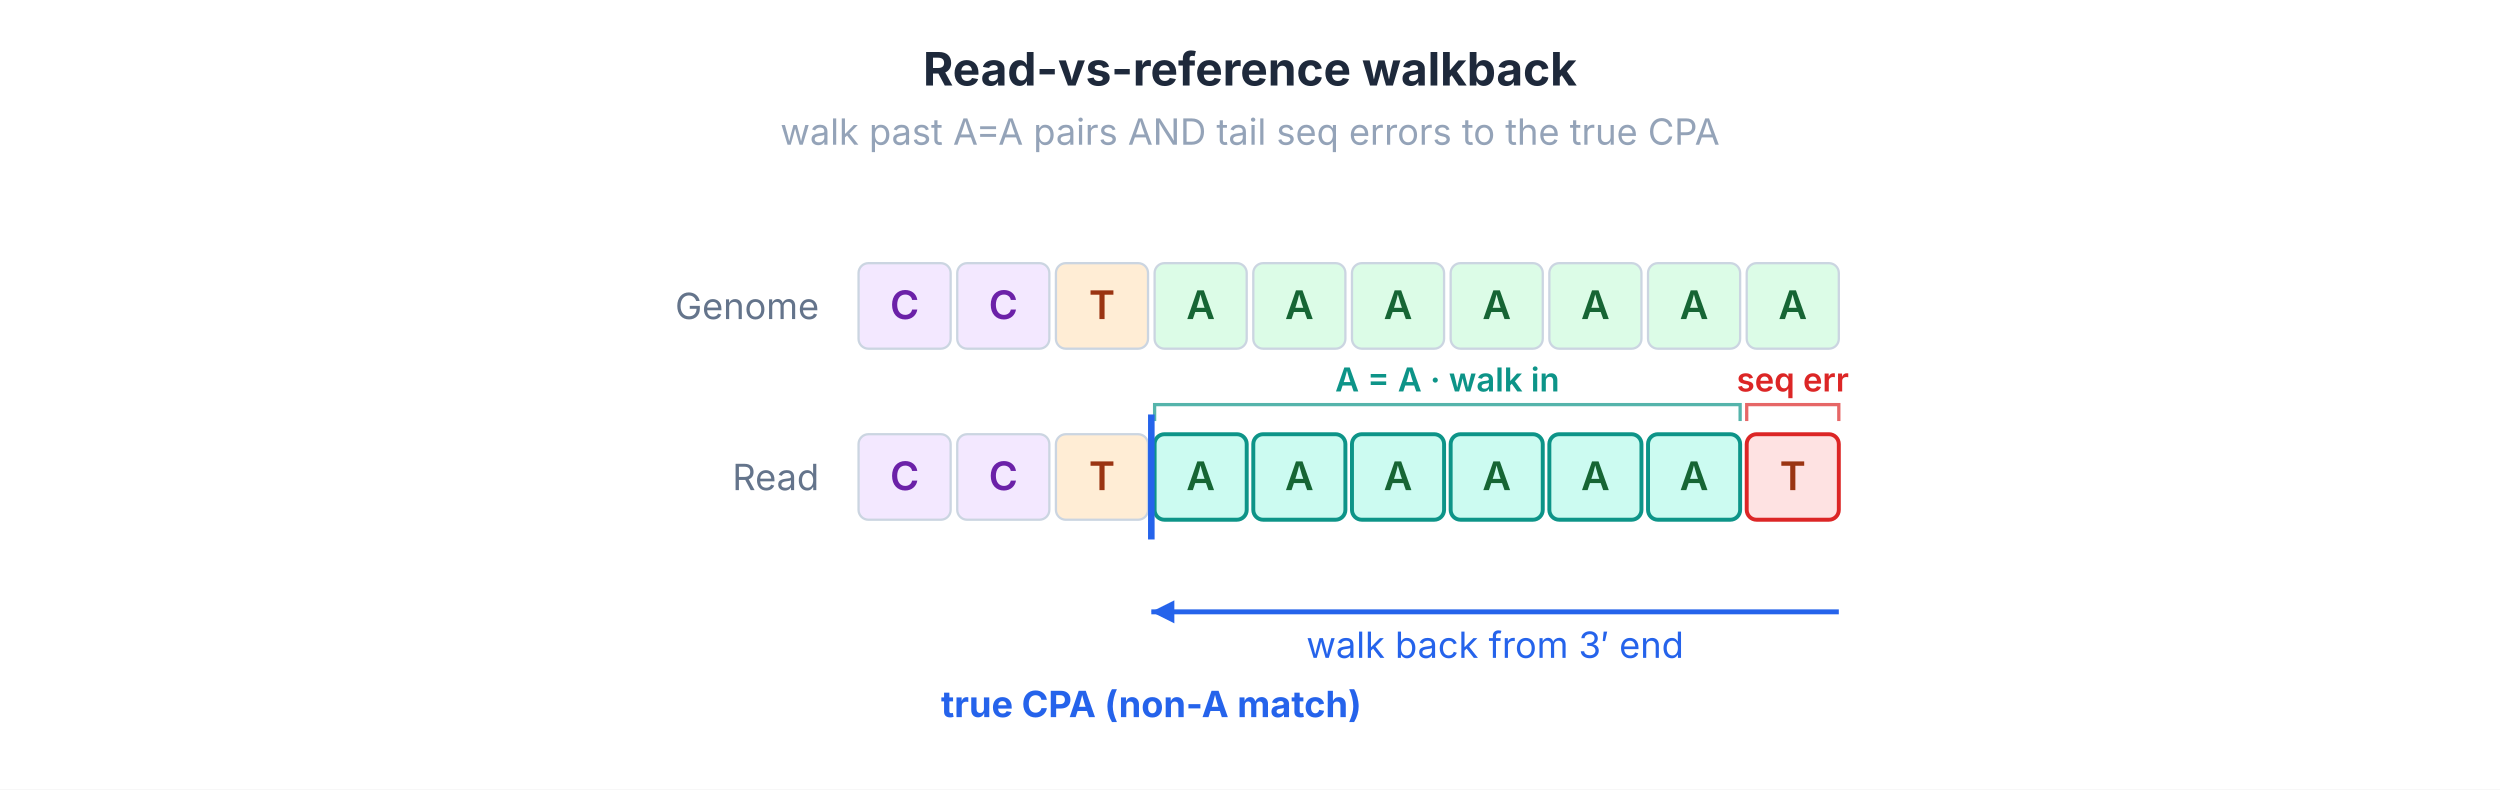
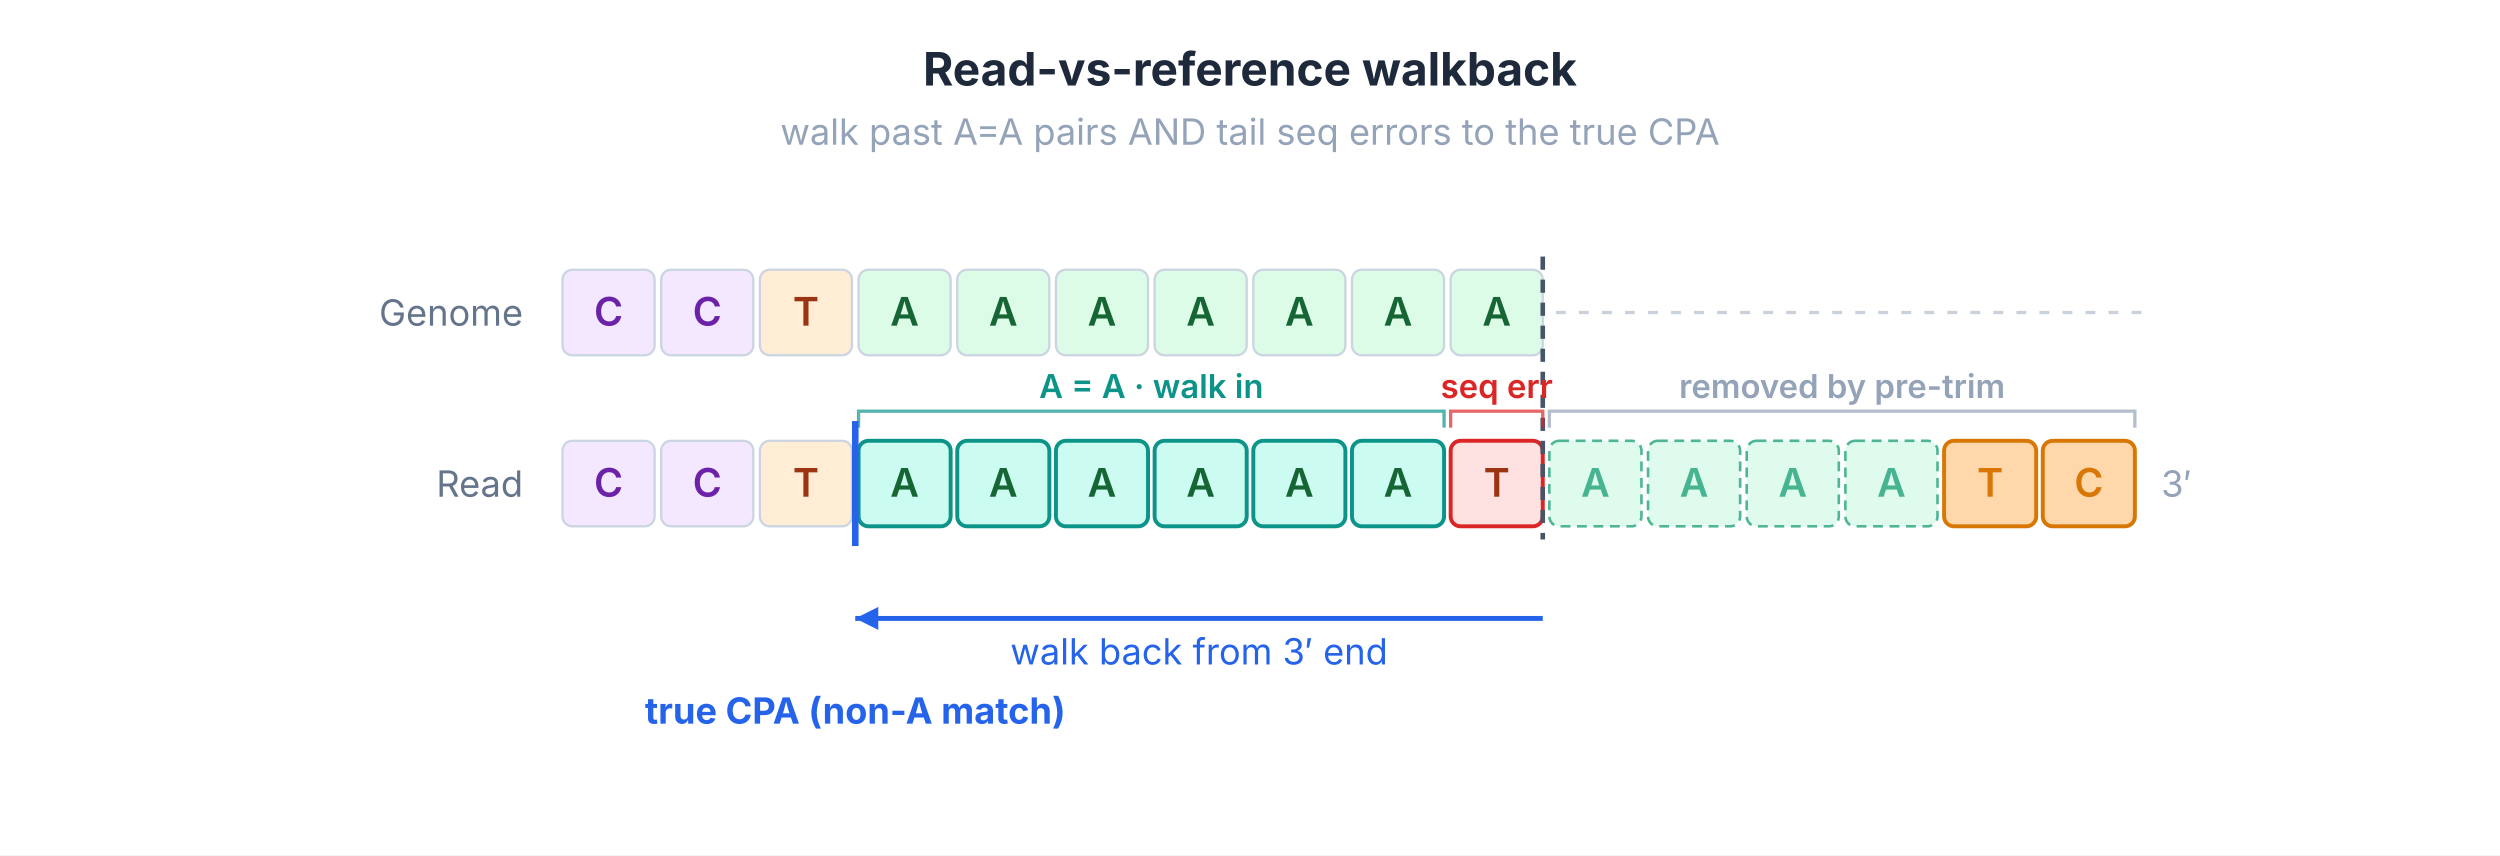
- <svg xmlns="http://www.w3.org/2000/svg" width="760" height="240" viewBox="0 0 760 240">
+ <svg xmlns="http://www.w3.org/2000/svg" width="760" height="260" viewBox="0 0 760 260">
  <defs>
    <marker id="arr" markerWidth="7" markerHeight="7" refX="7" refY="3.5" orient="auto" markerUnits="userSpaceOnUse">
      <path d="M0,0 L0,7 L7,3.5 z" fill="#2563eb" />
    </marker>
  </defs>
-   <rect fill="#ffffff" width="760" height="240" />
+   <rect fill="#ffffff" width="760" height="260" />
  <g font-family="Inter, Helvetica Neue, Helvetica, Arial, sans-serif">
    <text fill="#1e293b" font-size="14" font-weight="700" text-anchor="middle" x="380.0" y="26">Read-vs-reference walkback</text>
    <text fill="#94a3b8" font-size="11" font-weight="400" text-anchor="middle" x="380.0" y="44">walk past A=A pairs AND tail seq errors to the true CPA</text>
-     <text fill="#64748b" font-size="11" font-weight="400" text-anchor="end" x="249" y="97.0">Genome</text>
-     <text fill="#64748b" font-size="11" font-weight="400" text-anchor="end" x="249" y="149.0">Read</text>
-     <rect fill="#f3e8ff" height="26" rx="3" width="28" x="261" y="80" stroke="#cbd5e1" stroke-width="0.7" />
-     <text fill="#6b21a8" font-size="12" font-weight="600" text-anchor="middle" x="275.0" y="97.0">C</text>
-     <rect fill="#f3e8ff" height="26" rx="3" width="28" x="291" y="80" stroke="#cbd5e1" stroke-width="0.7" />
-     <text fill="#6b21a8" font-size="12" font-weight="600" text-anchor="middle" x="305.0" y="97.0">C</text>
-     <rect fill="#ffedd5" height="26" rx="3" width="28" x="321" y="80" stroke="#cbd5e1" stroke-width="0.7" />
-     <text fill="#9a3412" font-size="12" font-weight="600" text-anchor="middle" x="335.0" y="97.0">T</text>
-     <rect fill="#dcfce7" height="26" rx="3" width="28" x="351" y="80" stroke="#cbd5e1" stroke-width="0.7" />
-     <text fill="#166534" font-size="12" font-weight="600" text-anchor="middle" x="365.0" y="97.0">A</text>
-     <rect fill="#dcfce7" height="26" rx="3" width="28" x="381" y="80" stroke="#cbd5e1" stroke-width="0.7" />
-     <text fill="#166534" font-size="12" font-weight="600" text-anchor="middle" x="395.0" y="97.0">A</text>
-     <rect fill="#dcfce7" height="26" rx="3" width="28" x="411" y="80" stroke="#cbd5e1" stroke-width="0.7" />
-     <text fill="#166534" font-size="12" font-weight="600" text-anchor="middle" x="425.0" y="97.0">A</text>
-     <rect fill="#dcfce7" height="26" rx="3" width="28" x="441" y="80" stroke="#cbd5e1" stroke-width="0.7" />
-     <text fill="#166534" font-size="12" font-weight="600" text-anchor="middle" x="455.0" y="97.0">A</text>
-     <rect fill="#dcfce7" height="26" rx="3" width="28" x="471" y="80" stroke="#cbd5e1" stroke-width="0.7" />
-     <text fill="#166534" font-size="12" font-weight="600" text-anchor="middle" x="485.0" y="97.0">A</text>
-     <rect fill="#dcfce7" height="26" rx="3" width="28" x="501" y="80" stroke="#cbd5e1" stroke-width="0.7" />
-     <text fill="#166534" font-size="12" font-weight="600" text-anchor="middle" x="515.0" y="97.0">A</text>
-     <rect fill="#dcfce7" height="26" rx="3" width="28" x="531" y="80" stroke="#cbd5e1" stroke-width="0.7" />
-     <text fill="#166534" font-size="12" font-weight="600" text-anchor="middle" x="545.0" y="97.0">A</text>
-     <rect fill="#f3e8ff" height="26" rx="3" width="28" x="261" y="132" stroke="#cbd5e1" stroke-width="0.7" />
-     <text fill="#6b21a8" font-size="12" font-weight="600" text-anchor="middle" x="275.0" y="149.0">C</text>
-     <rect fill="#f3e8ff" height="26" rx="3" width="28" x="291" y="132" stroke="#cbd5e1" stroke-width="0.7" />
-     <text fill="#6b21a8" font-size="12" font-weight="600" text-anchor="middle" x="305.0" y="149.0">C</text>
-     <rect fill="#ffedd5" height="26" rx="3" width="28" x="321" y="132" stroke="#cbd5e1" stroke-width="0.7" />
-     <text fill="#9a3412" font-size="12" font-weight="600" text-anchor="middle" x="335.0" y="149.0">T</text>
-     <rect fill="#ccfbf1" height="26" rx="3" width="28" x="351" y="132" stroke="#0d9488" stroke-width="1.2" />
-     <text fill="#166534" font-size="12" font-weight="600" text-anchor="middle" x="365.0" y="149.0">A</text>
-     <rect fill="#ccfbf1" height="26" rx="3" width="28" x="381" y="132" stroke="#0d9488" stroke-width="1.2" />
-     <text fill="#166534" font-size="12" font-weight="600" text-anchor="middle" x="395.0" y="149.0">A</text>
-     <rect fill="#ccfbf1" height="26" rx="3" width="28" x="411" y="132" stroke="#0d9488" stroke-width="1.2" />
-     <text fill="#166534" font-size="12" font-weight="600" text-anchor="middle" x="425.0" y="149.0">A</text>
-     <rect fill="#ccfbf1" height="26" rx="3" width="28" x="441" y="132" stroke="#0d9488" stroke-width="1.2" />
-     <text fill="#166534" font-size="12" font-weight="600" text-anchor="middle" x="455.0" y="149.0">A</text>
-     <rect fill="#ccfbf1" height="26" rx="3" width="28" x="471" y="132" stroke="#0d9488" stroke-width="1.2" />
-     <text fill="#166534" font-size="12" font-weight="600" text-anchor="middle" x="485.0" y="149.0">A</text>
-     <rect fill="#ccfbf1" height="26" rx="3" width="28" x="501" y="132" stroke="#0d9488" stroke-width="1.2" />
-     <text fill="#166534" font-size="12" font-weight="600" text-anchor="middle" x="515.0" y="149.0">A</text>
-     <rect fill="#fee2e2" height="26" rx="3" width="28" x="531" y="132" stroke="#dc2626" stroke-width="1.2" />
-     <text fill="#9a3412" font-size="12" font-weight="600" text-anchor="middle" x="545.0" y="149.0">T</text>
-     <path d="M351,128 L351,123 L529,123 L529,128" fill="none" stroke="#0d9488" stroke-width="1" opacity="0.7" />
-     <text fill="#0d9488" font-size="10" font-weight="600" text-anchor="middle" x="440.0" y="119">A = A · walk in</text>
-     <path d="M531,128 L531,123 L559,123 L559,128" fill="none" stroke="#dc2626" stroke-width="1" opacity="0.7" />
-     <text fill="#dc2626" font-size="10" font-weight="600" text-anchor="middle" x="545.0" y="119">seq err</text>
-     <line stroke="#2563eb" stroke-width="2" x1="350" x2="350" y1="126" y2="164" />
-     <line stroke="#2563eb" stroke-width="1.5" x1="559" x2="350" y1="186" y2="186" />
-     <polygon fill="#2563eb" points="350,186 357,182.5 357,189.5" />
-     <text fill="#2563eb" font-size="11" font-weight="400" text-anchor="middle" x="454.5" y="200">walk back from 3′ end</text>
-     <text fill="#2563eb" font-size="11" font-weight="700" text-anchor="middle" x="350" y="218">true CPA (non-A match)</text>
+     <text fill="#64748b" font-size="11" font-weight="400" text-anchor="end" x="159" y="99.0">Genome</text>
+     <text fill="#64748b" font-size="11" font-weight="400" text-anchor="end" x="159" y="151.0">Read</text>
+     <rect fill="#f3e8ff" height="26" rx="3" width="28" x="171" y="82" stroke="#cbd5e1" stroke-width="0.7" />
+     <text fill="#6b21a8" font-size="12" font-weight="600" text-anchor="middle" x="185.0" y="99.0">C</text>
+     <rect fill="#f3e8ff" height="26" rx="3" width="28" x="201" y="82" stroke="#cbd5e1" stroke-width="0.7" />
+     <text fill="#6b21a8" font-size="12" font-weight="600" text-anchor="middle" x="215.0" y="99.0">C</text>
+     <rect fill="#ffedd5" height="26" rx="3" width="28" x="231" y="82" stroke="#cbd5e1" stroke-width="0.7" />
+     <text fill="#9a3412" font-size="12" font-weight="600" text-anchor="middle" x="245.0" y="99.0">T</text>
+     <rect fill="#dcfce7" height="26" rx="3" width="28" x="261" y="82" stroke="#cbd5e1" stroke-width="0.7" />
+     <text fill="#166534" font-size="12" font-weight="600" text-anchor="middle" x="275.0" y="99.0">A</text>
+     <rect fill="#dcfce7" height="26" rx="3" width="28" x="291" y="82" stroke="#cbd5e1" stroke-width="0.7" />
+     <text fill="#166534" font-size="12" font-weight="600" text-anchor="middle" x="305.0" y="99.0">A</text>
+     <rect fill="#dcfce7" height="26" rx="3" width="28" x="321" y="82" stroke="#cbd5e1" stroke-width="0.7" />
+     <text fill="#166534" font-size="12" font-weight="600" text-anchor="middle" x="335.0" y="99.0">A</text>
+     <rect fill="#dcfce7" height="26" rx="3" width="28" x="351" y="82" stroke="#cbd5e1" stroke-width="0.7" />
+     <text fill="#166534" font-size="12" font-weight="600" text-anchor="middle" x="365.0" y="99.0">A</text>
+     <rect fill="#dcfce7" height="26" rx="3" width="28" x="381" y="82" stroke="#cbd5e1" stroke-width="0.7" />
+     <text fill="#166534" font-size="12" font-weight="600" text-anchor="middle" x="395.0" y="99.0">A</text>
+     <rect fill="#dcfce7" height="26" rx="3" width="28" x="411" y="82" stroke="#cbd5e1" stroke-width="0.7" />
+     <text fill="#166534" font-size="12" font-weight="600" text-anchor="middle" x="425.0" y="99.0">A</text>
+     <rect fill="#dcfce7" height="26" rx="3" width="28" x="441" y="82" stroke="#cbd5e1" stroke-width="0.7" />
+     <text fill="#166534" font-size="12" font-weight="600" text-anchor="middle" x="455.0" y="99.0">A</text>
+     <line x1="473" x2="653" y1="95.0" y2="95.0" stroke="#94a3b8" stroke-width="1" stroke-dasharray="3,4" opacity="0.5" />
+     <rect fill="#f3e8ff" height="26" rx="3" width="28" x="171" y="134" stroke="#cbd5e1" stroke-width="0.7" />
+     <text fill="#6b21a8" font-size="12" font-weight="600" text-anchor="middle" x="185.0" y="151.0">C</text>
+     <rect fill="#f3e8ff" height="26" rx="3" width="28" x="201" y="134" stroke="#cbd5e1" stroke-width="0.7" />
+     <text fill="#6b21a8" font-size="12" font-weight="600" text-anchor="middle" x="215.0" y="151.0">C</text>
+     <rect fill="#ffedd5" height="26" rx="3" width="28" x="231" y="134" stroke="#cbd5e1" stroke-width="0.7" />
+     <text fill="#9a3412" font-size="12" font-weight="600" text-anchor="middle" x="245.0" y="151.0">T</text>
+     <rect fill="#ccfbf1" height="26" rx="3" width="28" x="261" y="134" stroke="#0d9488" stroke-width="1.2" />
+     <text fill="#166534" font-size="12" font-weight="600" text-anchor="middle" x="275.0" y="151.0">A</text>
+     <rect fill="#ccfbf1" height="26" rx="3" width="28" x="291" y="134" stroke="#0d9488" stroke-width="1.2" />
+     <text fill="#166534" font-size="12" font-weight="600" text-anchor="middle" x="305.0" y="151.0">A</text>
+     <rect fill="#ccfbf1" height="26" rx="3" width="28" x="321" y="134" stroke="#0d9488" stroke-width="1.2" />
+     <text fill="#166534" font-size="12" font-weight="600" text-anchor="middle" x="335.0" y="151.0">A</text>
+     <rect fill="#ccfbf1" height="26" rx="3" width="28" x="351" y="134" stroke="#0d9488" stroke-width="1.2" />
+     <text fill="#166534" font-size="12" font-weight="600" text-anchor="middle" x="365.0" y="151.0">A</text>
+     <rect fill="#ccfbf1" height="26" rx="3" width="28" x="381" y="134" stroke="#0d9488" stroke-width="1.2" />
+     <text fill="#166534" font-size="12" font-weight="600" text-anchor="middle" x="395.0" y="151.0">A</text>
+     <rect fill="#ccfbf1" height="26" rx="3" width="28" x="411" y="134" stroke="#0d9488" stroke-width="1.2" />
+     <text fill="#166534" font-size="12" font-weight="600" text-anchor="middle" x="425.0" y="151.0">A</text>
+     <rect fill="#fee2e2" height="26" rx="3" width="28" x="441" y="134" stroke="#dc2626" stroke-width="1.2" />
+     <text fill="#9a3412" font-size="12" font-weight="600" text-anchor="middle" x="455.0" y="151.0">T</text>
+     <line stroke="#475569" stroke-width="1.4" stroke-dasharray="4,3" x1="469" x2="469" y1="78" y2="164" />
+     <rect fill="#d1fae5" height="26" rx="3" width="28" x="471" y="134" stroke="#059669" stroke-width="0.8" stroke-dasharray="3,2" opacity="0.7" />
+     <text fill="#059669" font-size="12" font-weight="600" text-anchor="middle" x="485.0" y="151.0" opacity="0.7">A</text>
+     <rect fill="#d1fae5" height="26" rx="3" width="28" x="501" y="134" stroke="#059669" stroke-width="0.8" stroke-dasharray="3,2" opacity="0.7" />
+     <text fill="#059669" font-size="12" font-weight="600" text-anchor="middle" x="515.0" y="151.0" opacity="0.7">A</text>
+     <rect fill="#d1fae5" height="26" rx="3" width="28" x="531" y="134" stroke="#059669" stroke-width="0.8" stroke-dasharray="3,2" opacity="0.7" />
+     <text fill="#059669" font-size="12" font-weight="600" text-anchor="middle" x="545.0" y="151.0" opacity="0.7">A</text>
+     <rect fill="#d1fae5" height="26" rx="3" width="28" x="561" y="134" stroke="#059669" stroke-width="0.8" stroke-dasharray="3,2" opacity="0.7" />
+     <text fill="#059669" font-size="12" font-weight="600" text-anchor="middle" x="575.0" y="151.0" opacity="0.7">A</text>
+     <rect fill="#fed7aa" height="26" rx="3" width="28" x="591" y="134" stroke="#d97706" stroke-width="1.2" />
+     <text fill="#d97706" font-size="12" font-weight="600" text-anchor="middle" x="605.0" y="151.0">T</text>
+     <rect fill="#fed7aa" height="26" rx="3" width="28" x="621" y="134" stroke="#d97706" stroke-width="1.2" />
+     <text fill="#d97706" font-size="12" font-weight="600" text-anchor="middle" x="635.0" y="151.0">C</text>
+     <text fill="#94a3b8" font-size="11" font-weight="400" text-anchor="start" x="657" y="151.0">3′</text>
+     <path d="M261,130 L261,125 L439,125 L439,130" fill="none" stroke="#0d9488" stroke-width="1" opacity="0.7" />
+     <text fill="#0d9488" font-size="10" font-weight="600" text-anchor="middle" x="350.0" y="121">A = A · walk in</text>
+     <path d="M441,130 L441,125 L469,125 L469,130" fill="none" stroke="#dc2626" stroke-width="1" opacity="0.7" />
+     <text fill="#dc2626" font-size="10" font-weight="600" text-anchor="middle" x="455.0" y="121">seq err</text>
+     <path d="M471,130 L471,125 L649,125 L649,130" fill="none" stroke="#94a3b8" stroke-width="1" opacity="0.7" />
+     <text fill="#94a3b8" font-size="10" font-weight="600" text-anchor="middle" x="560.0" y="121">removed by pre-trim</text>
+     <line stroke="#2563eb" stroke-width="2" x1="260" x2="260" y1="128" y2="166" />
+     <line stroke="#2563eb" stroke-width="1.5" x1="469" x2="260" y1="188" y2="188" />
+     <polygon fill="#2563eb" points="260,188 267,184.5 267,191.5" />
+     <text fill="#2563eb" font-size="11" font-weight="400" text-anchor="middle" x="364.5" y="202">walk back from 3′ end</text>
+     <text fill="#2563eb" font-size="11" font-weight="700" text-anchor="middle" x="260" y="220">true CPA (non-A match)</text>
  </g>
</svg>
